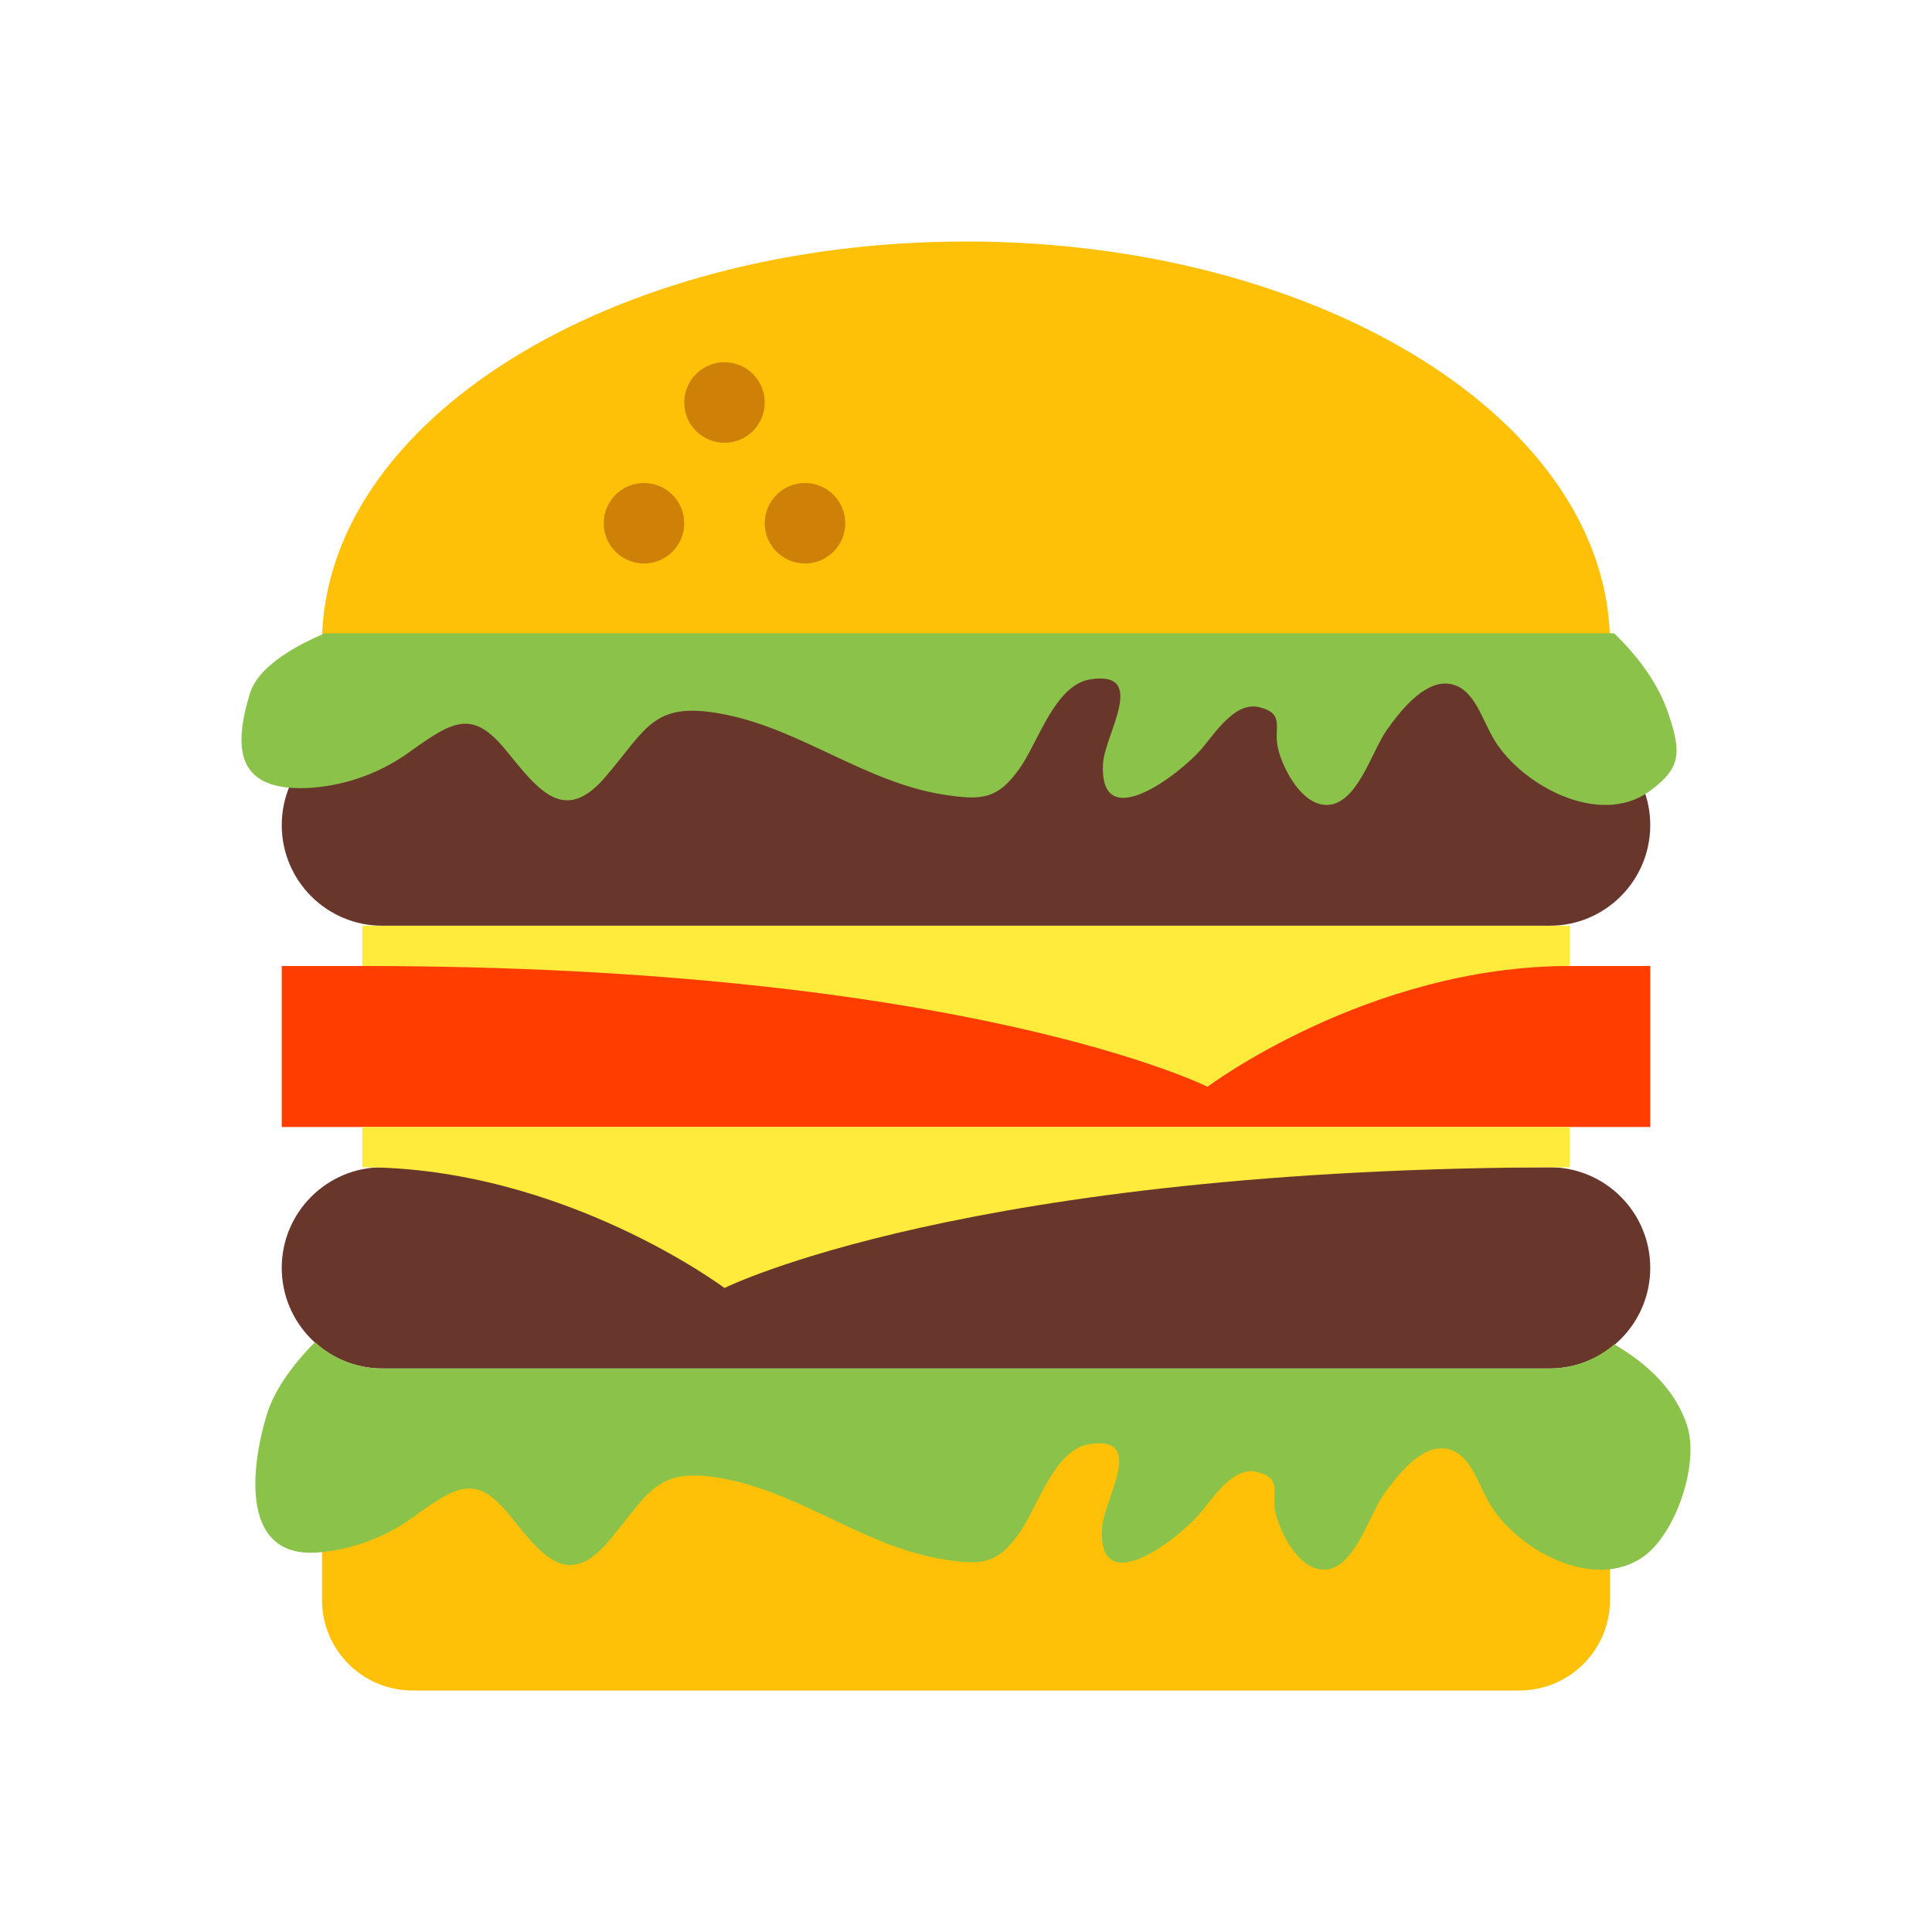
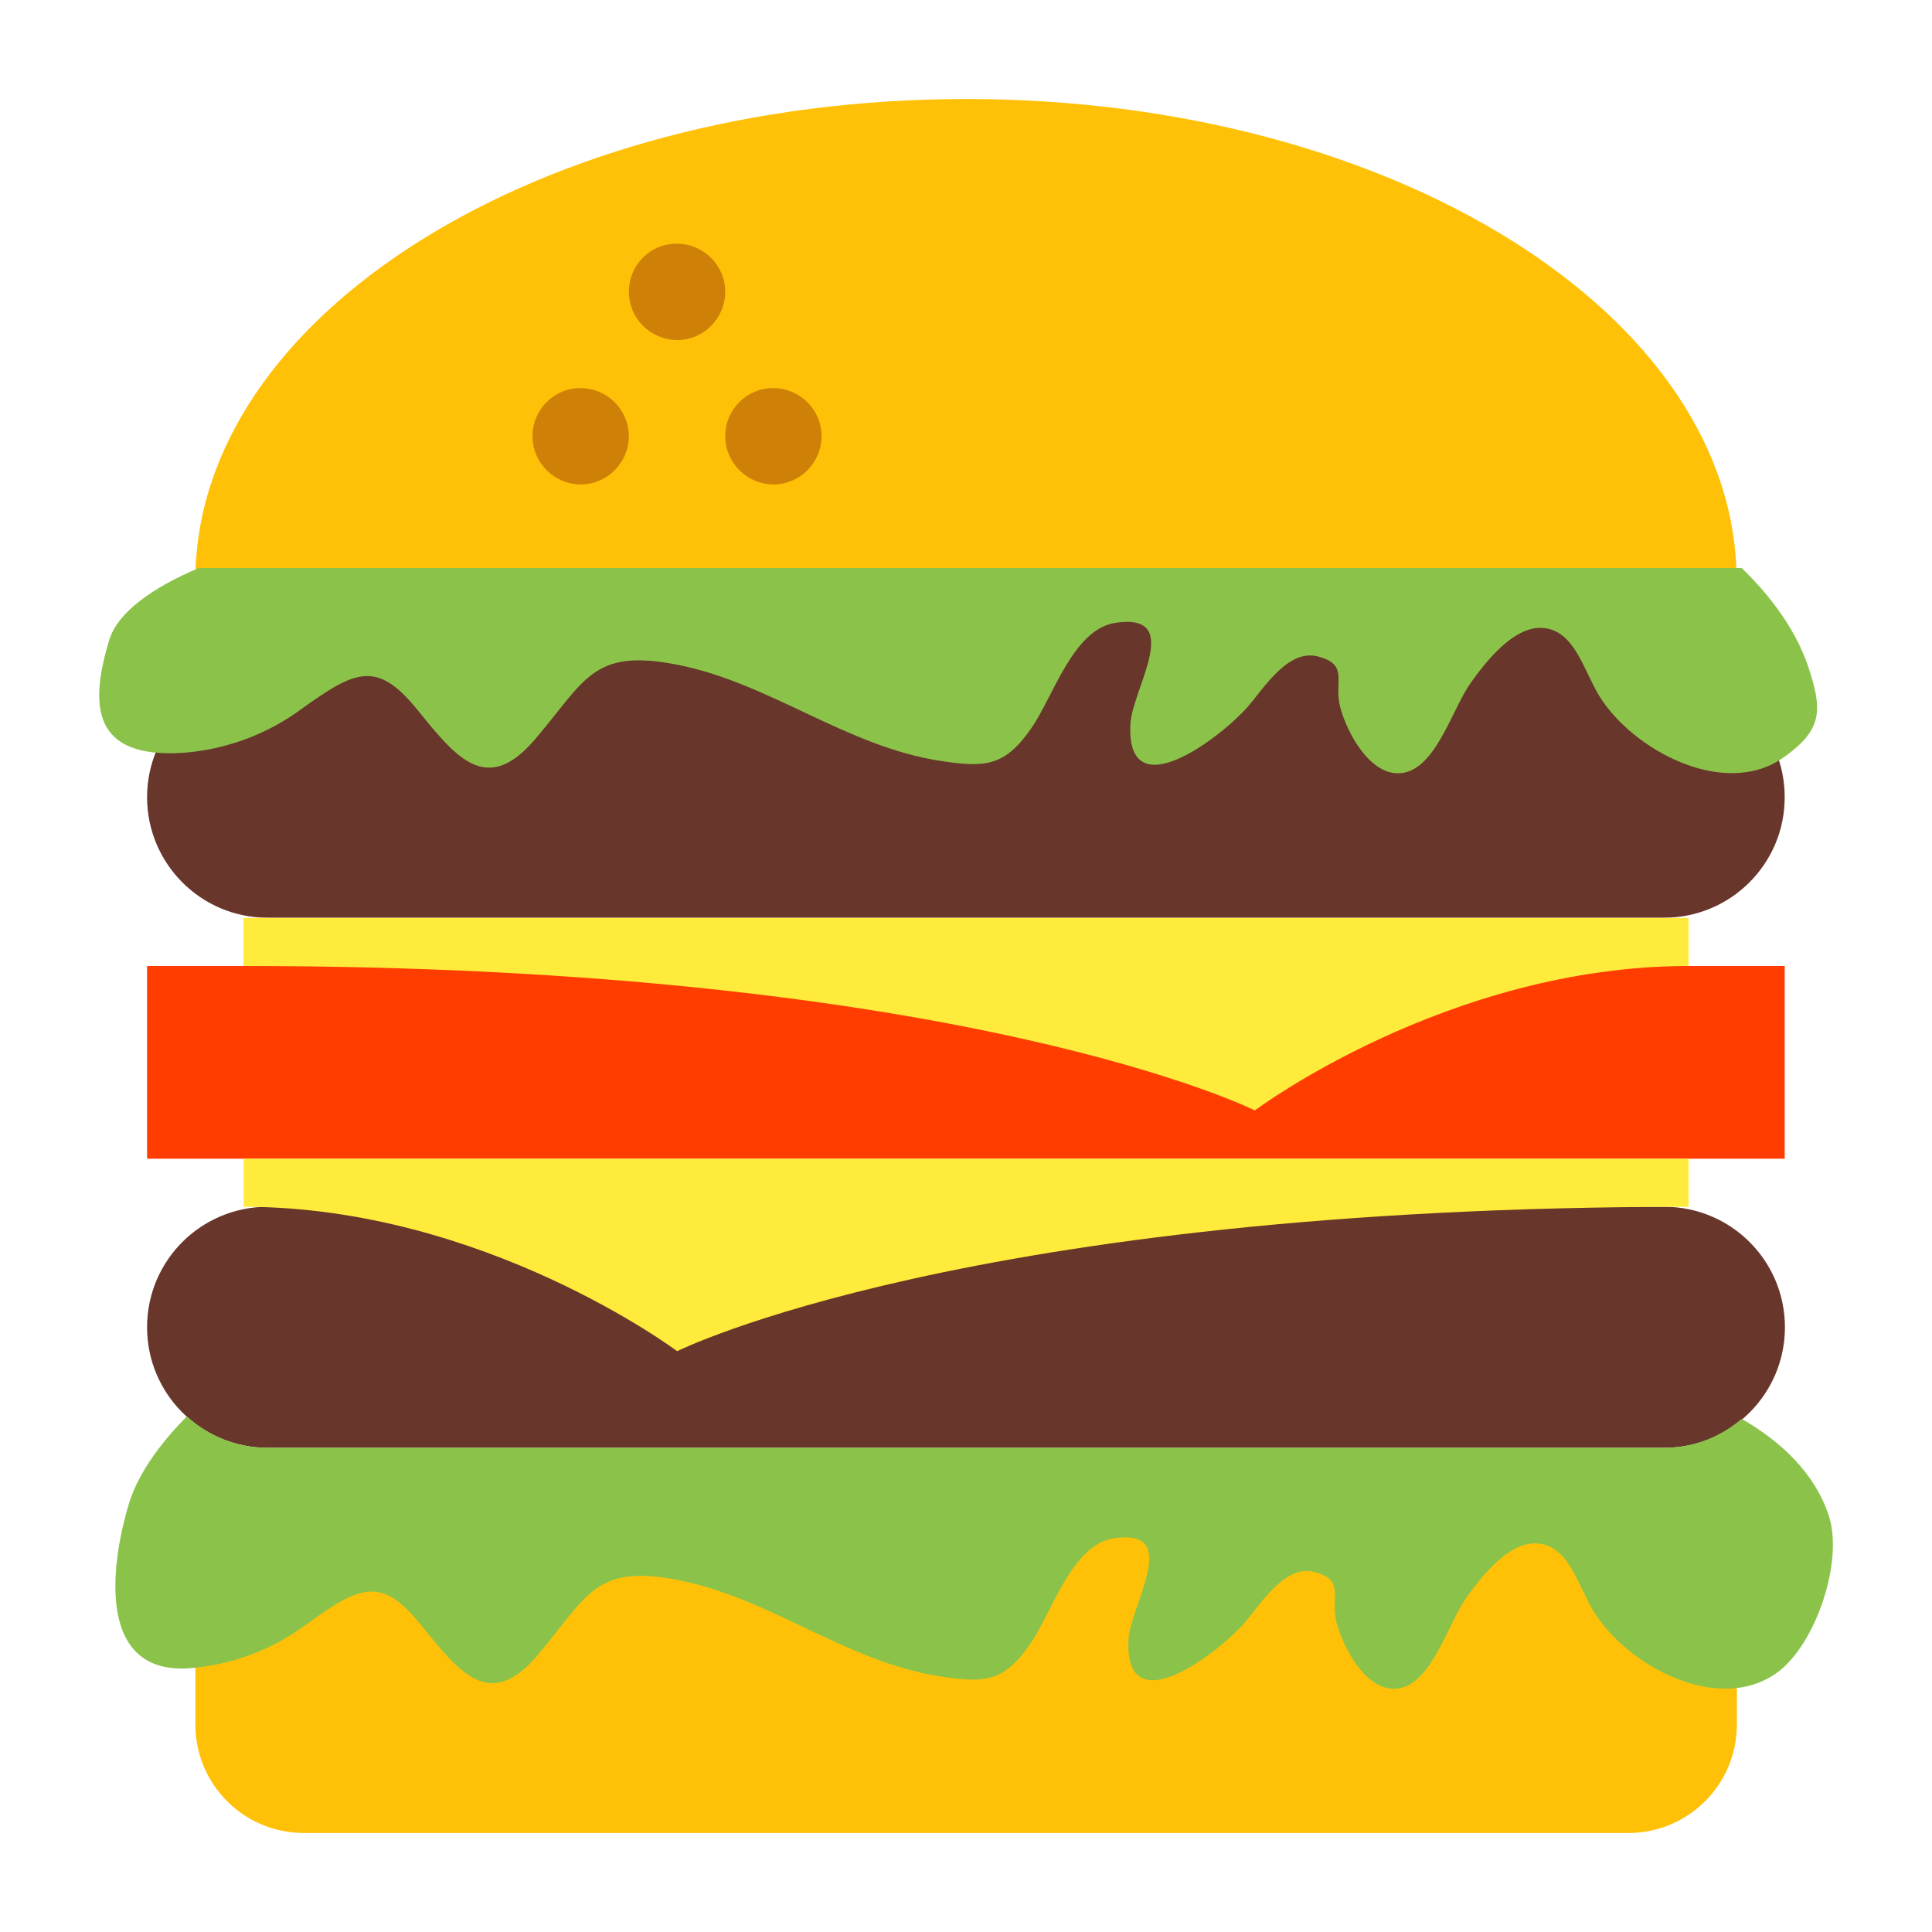
- <svg xmlns="http://www.w3.org/2000/svg" width="800px" height="800px" viewBox="0 0 1024 1024" class="icon" version="1.1">
-   <path d="M874.667 672a53.333 53.333 0 0 1-53.333 53.333h-618.667a53.333 53.333 0 1 1 0-106.667h618.667a53.333 53.333 0 0 1 53.333 53.333zM821.333 384s-5.376-6.4-42.667-21.333c-53.333-21.333-501.333-21.333-533.333 0-22.272 14.848-42.667 21.333-42.667 21.333a53.333 53.333 0 1 0 0 106.667h618.667a53.333 53.333 0 1 0 0-106.667z" fill="#68362B" />
-   <path d="M170.667 746.667v101.333A48 48 0 0 0 218.667 896h586.667A48 48 0 0 0 853.333 848V746.667H170.667zM512 128C323.499 128 170.667 223.531 170.667 341.333h682.667c0-117.803-152.811-213.333-341.333-213.333z" fill="#FFC107" />
-   <path d="M149.333 512h725.333v85.333H149.333z" fill="#FF3D00" />
-   <path d="M341.333 277.333m-21.333 0a21.333 21.333 0 1 0 42.667 0 21.333 21.333 0 1 0-42.667 0Z" fill="#CE8106" />
-   <path d="M384 213.333m-21.333 0a21.333 21.333 0 1 0 42.667 0 21.333 21.333 0 1 0-42.667 0Z" fill="#CE8106" />
-   <path d="M426.667 277.333m-21.333 0a21.333 21.333 0 1 0 42.667 0 21.333 21.333 0 1 0-42.667 0Z" fill="#CE8106" />
-   <path d="M894.101 755.264c-6.08-18.24-20.395-32.192-38.507-42.731-9.28 7.893-21.141 12.8-34.261 12.8h-618.667a52.992 52.992 0 0 1-35.691-13.952c-12.309 12.288-21.909 26.112-25.643 38.592-8.725 29.035-13.547 75.691 26.752 72.896a100.309 100.309 0 0 0 51.755-19.328c23.339-16.939 33.024-21.781 50.475-0.171 16.96 20.992 30.464 39.125 52.011 13.803 22.357-26.304 25.216-40.811 63.445-33.024 40.021 8.171 73.6 35.904 114.432 42.368 19.883 3.115 28.523 2.731 40.32-14.336 9.621-13.909 18.389-43.947 36.992-46.784 30.336-4.629 7.445 29.248 6.571 44.587-2.261 38.827 40.384 5.653 51.755-7.616 7.104-8.299 17.6-25.451 30.528-22.165 14.08 3.627 6.869 11.093 9.941 22.677 2.859 10.795 12.501 29.269 25.536 29.099 15.979-0.213 23.488-28.416 31.552-39.851 6.549-9.216 18.752-25.237 31.552-24.448 14.187 0.896 18.069 18.624 25.195 30.251 14.635 23.872 55.168 45.909 81.301 26.837 16.725-12.224 29.504-48.981 22.656-69.504zM855.573 335.68H172.139c-20.437 8.661-35.989 19.563-39.723 32-8.789 29.035-7.595 52.629 33.024 49.835a101.611 101.611 0 0 0 52.139-19.328c23.531-16.939 33.28-21.781 50.88-0.171 17.088 20.992 30.699 39.125 52.395 13.803 22.528-26.304 25.408-40.811 63.915-33.024 40.363 8.171 74.176 35.904 115.349 42.368 20.011 3.115 28.779 2.731 40.597-14.336 9.707-13.909 18.539-43.947 37.312-46.784 30.571-4.629 7.509 29.248 6.613 44.587-2.261 38.827 40.683 5.653 52.139-7.616 7.168-8.299 17.749-25.451 30.763-22.165 14.187 3.627 6.933 11.093 10.027 22.677 2.88 10.795 12.608 29.269 25.728 29.099 16.128-0.213 23.68-28.416 31.829-39.851 6.571-9.216 18.88-25.237 31.765-24.448 14.293 0.896 18.219 18.624 25.365 30.251 14.741 23.872 55.616 45.909 81.941 26.837 16.875-12.224 17.067-20.544 10.133-41.067-5.184-15.531-15.595-29.888-28.757-42.667z" fill="#8BC34A" />
-   <path d="M832 618.667c-320 0-448 64-448 64s-85.333-64-192-64v-21.333h640v21.333zM192 512c320 0 448 64 448 64s85.333-64 192-64v-21.333H192v21.333z" fill="#FFEB3B" />
+ <svg xmlns="http://www.w3.org/2000/svg" version="1.1" id="Layer_1" x="0px" y="0px" viewBox="0 0 800 800" style="enable-background:new 0 0 800 800;" xml:space="preserve">
+   <style type="text/css">
+ 	.st0{fill:#68362B;}
+ 	.st1{fill:#FFC107;}
+ 	.st2{fill:#FF3D00;}
+ 	.st3{fill:#CE8106;}
+ 	.st4{fill:#8BC34A;}
+ 	.st5{fill:#FFEB3B;}
+ </style>
+   <path class="st0" d="M739.1,549.6c0,27.5-22.3,49.9-49.9,49.9H110.8c-27.5,0-49.9-22.3-49.9-49.9s22.3-49.9,49.9-49.9h578.4  C716.7,499.7,739.1,522,739.1,549.6L739.1,549.6z M689.2,280.3c0,0-5-6-39.9-19.9c-49.9-19.9-468.7-19.9-498.6,0  c-20.8,13.9-39.9,19.9-39.9,19.9c-27.5,0-49.9,22.3-49.9,49.8c0,27.5,22.3,49.9,49.8,49.9c0,0,0,0,0,0h578.4  c27.5,0,49.9-22.3,49.9-49.8C739.1,302.7,716.8,280.3,689.2,280.3C689.2,280.3,689.2,280.3,689.2,280.3L689.2,280.3z" />
+   <path class="st1" d="M80.9,619.4v94.7c0,24.8,20.1,44.9,44.9,44.9h548.5c24.8,0,44.9-20.1,44.9-44.9v-94.7H80.9z M400,41  C223.8,41,80.9,130.3,80.9,240.4h638.2C719.1,130.3,576.3,41,400,41L400,41z" />
+   <path class="st2" d="M60.9,400h678.1v79.8H60.9V400z" />
+   <path class="st3" d="M220.5,180.6c0,11,8.9,19.9,19.9,20c11,0,19.9-8.9,20-19.9c0,0,0,0,0,0c0-11-8.9-19.9-19.9-20  C229.4,160.6,220.5,169.6,220.5,180.6C220.5,180.6,220.5,180.6,220.5,180.6z" />
+   <path class="st3" d="M260.4,120.8c0,11,8.9,19.9,19.9,20s19.9-8.9,20-19.9c0,0,0,0,0,0c0-11-8.9-19.9-19.9-20  C269.3,100.8,260.4,109.7,260.4,120.8C260.4,120.8,260.4,120.8,260.4,120.8z" />
+   <path class="st3" d="M300.3,180.6c0,11,8.9,19.9,19.9,20c11,0,19.9-8.9,20-19.9c0,0,0,0,0,0c0-11-8.9-19.9-19.9-20  C309.2,160.6,300.3,169.6,300.3,180.6C300.3,180.6,300.3,180.6,300.3,180.6z" />
+   <path class="st4" d="M757.2,627.4c-5.7-17.1-19.1-30.1-36-39.9c-8.7,7.4-19.8,12-32,12H110.8c-12.4,0-24.3-4.7-33.4-13  c-11.5,11.5-20.5,24.4-24,36.1c-8.2,27.1-12.7,70.8,25,68.2c17.5-1.4,34.3-7.6,48.4-18.1c21.8-15.8,30.9-20.4,47.2-0.2  c15.9,19.6,28.5,36.6,48.6,12.9c20.9-24.6,23.6-38.2,59.3-30.9c37.4,7.6,68.8,33.6,107,39.6c18.6,2.9,26.7,2.6,37.7-13.4  c9-13,17.2-41.1,34.6-43.7c28.4-4.3,7,27.3,6.1,41.7c-2.1,36.3,37.8,5.3,48.4-7.1c6.6-7.8,16.5-23.8,28.5-20.7  c13.2,3.4,6.4,10.4,9.3,21.2c2.7,10.1,11.7,27.4,23.9,27.2c14.9-0.2,22-26.6,29.5-37.3c6.1-8.6,17.5-23.6,29.5-22.9  c13.3,0.8,16.9,17.4,23.6,28.3c13.7,22.3,51.6,42.9,76,25.1C751.7,681,763.6,646.6,757.2,627.4L757.2,627.4z M721.2,235.2H82.3  c-19.1,8.1-33.6,18.3-37.1,29.9c-8.2,27.1-7.1,49.2,30.9,46.6c17.6-1.4,34.5-7.6,48.7-18.1c22-15.8,31.1-20.4,47.6-0.2  c16,19.6,28.7,36.6,49,12.9c21.1-24.6,23.8-38.2,59.8-30.9c37.7,7.6,69.3,33.6,107.8,39.6c18.7,2.9,26.9,2.6,38-13.4  c9.1-13,17.3-41.1,34.9-43.7c28.6-4.3,7,27.3,6.2,41.7c-2.1,36.3,38,5.3,48.7-7.1c6.7-7.8,16.6-23.8,28.8-20.7  c13.3,3.4,6.5,10.4,9.4,21.2c2.7,10.1,11.8,27.4,24.1,27.2c15.1-0.2,22.1-26.6,29.8-37.3c6.1-8.6,17.7-23.6,29.7-22.9  c13.4,0.8,17,17.4,23.7,28.3c13.8,22.3,52,42.9,76.6,25.1c15.8-11.4,16-19.2,9.5-38.4C743.2,260.5,733.5,247.1,721.2,235.2  L721.2,235.2z" />
+   <path class="st5" d="M699.2,499.7c-299.2,0-418.8,59.8-418.8,59.8s-79.8-59.8-179.5-59.8v-19.9h598.3V499.7z M100.8,400  c299.2,0,418.8,59.8,418.8,59.8S599.4,400,699.2,400v-19.9H100.8V400z" />
</svg>
